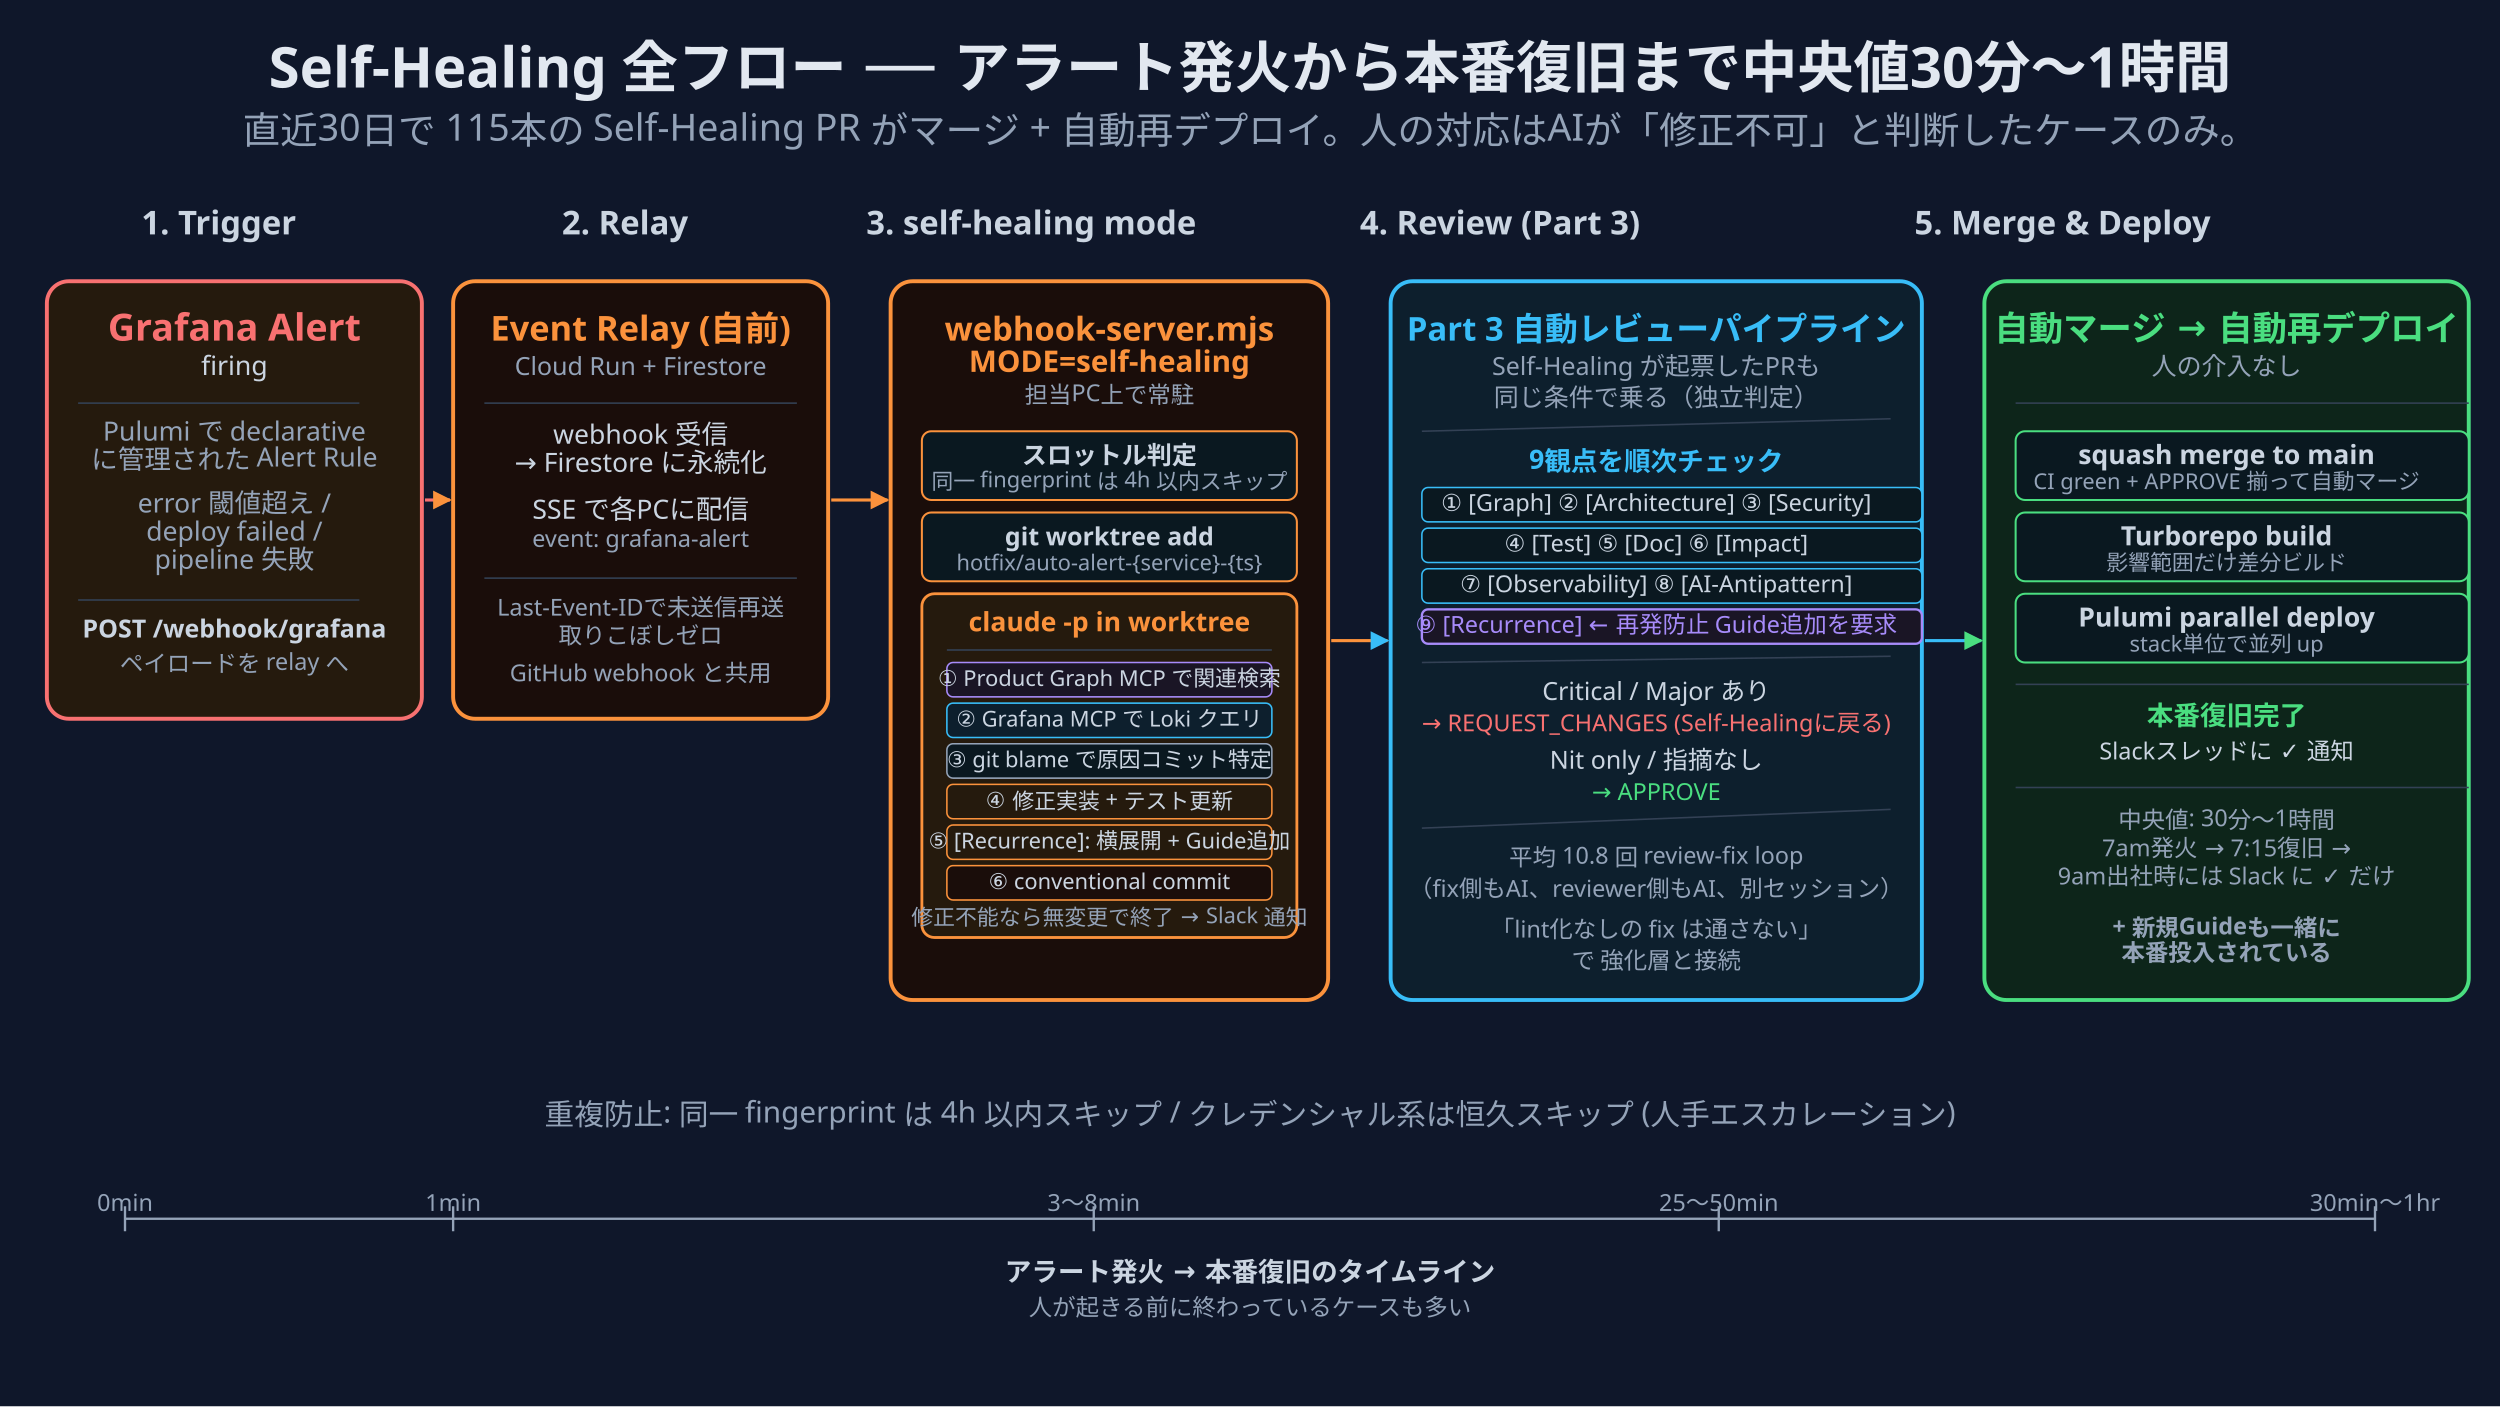
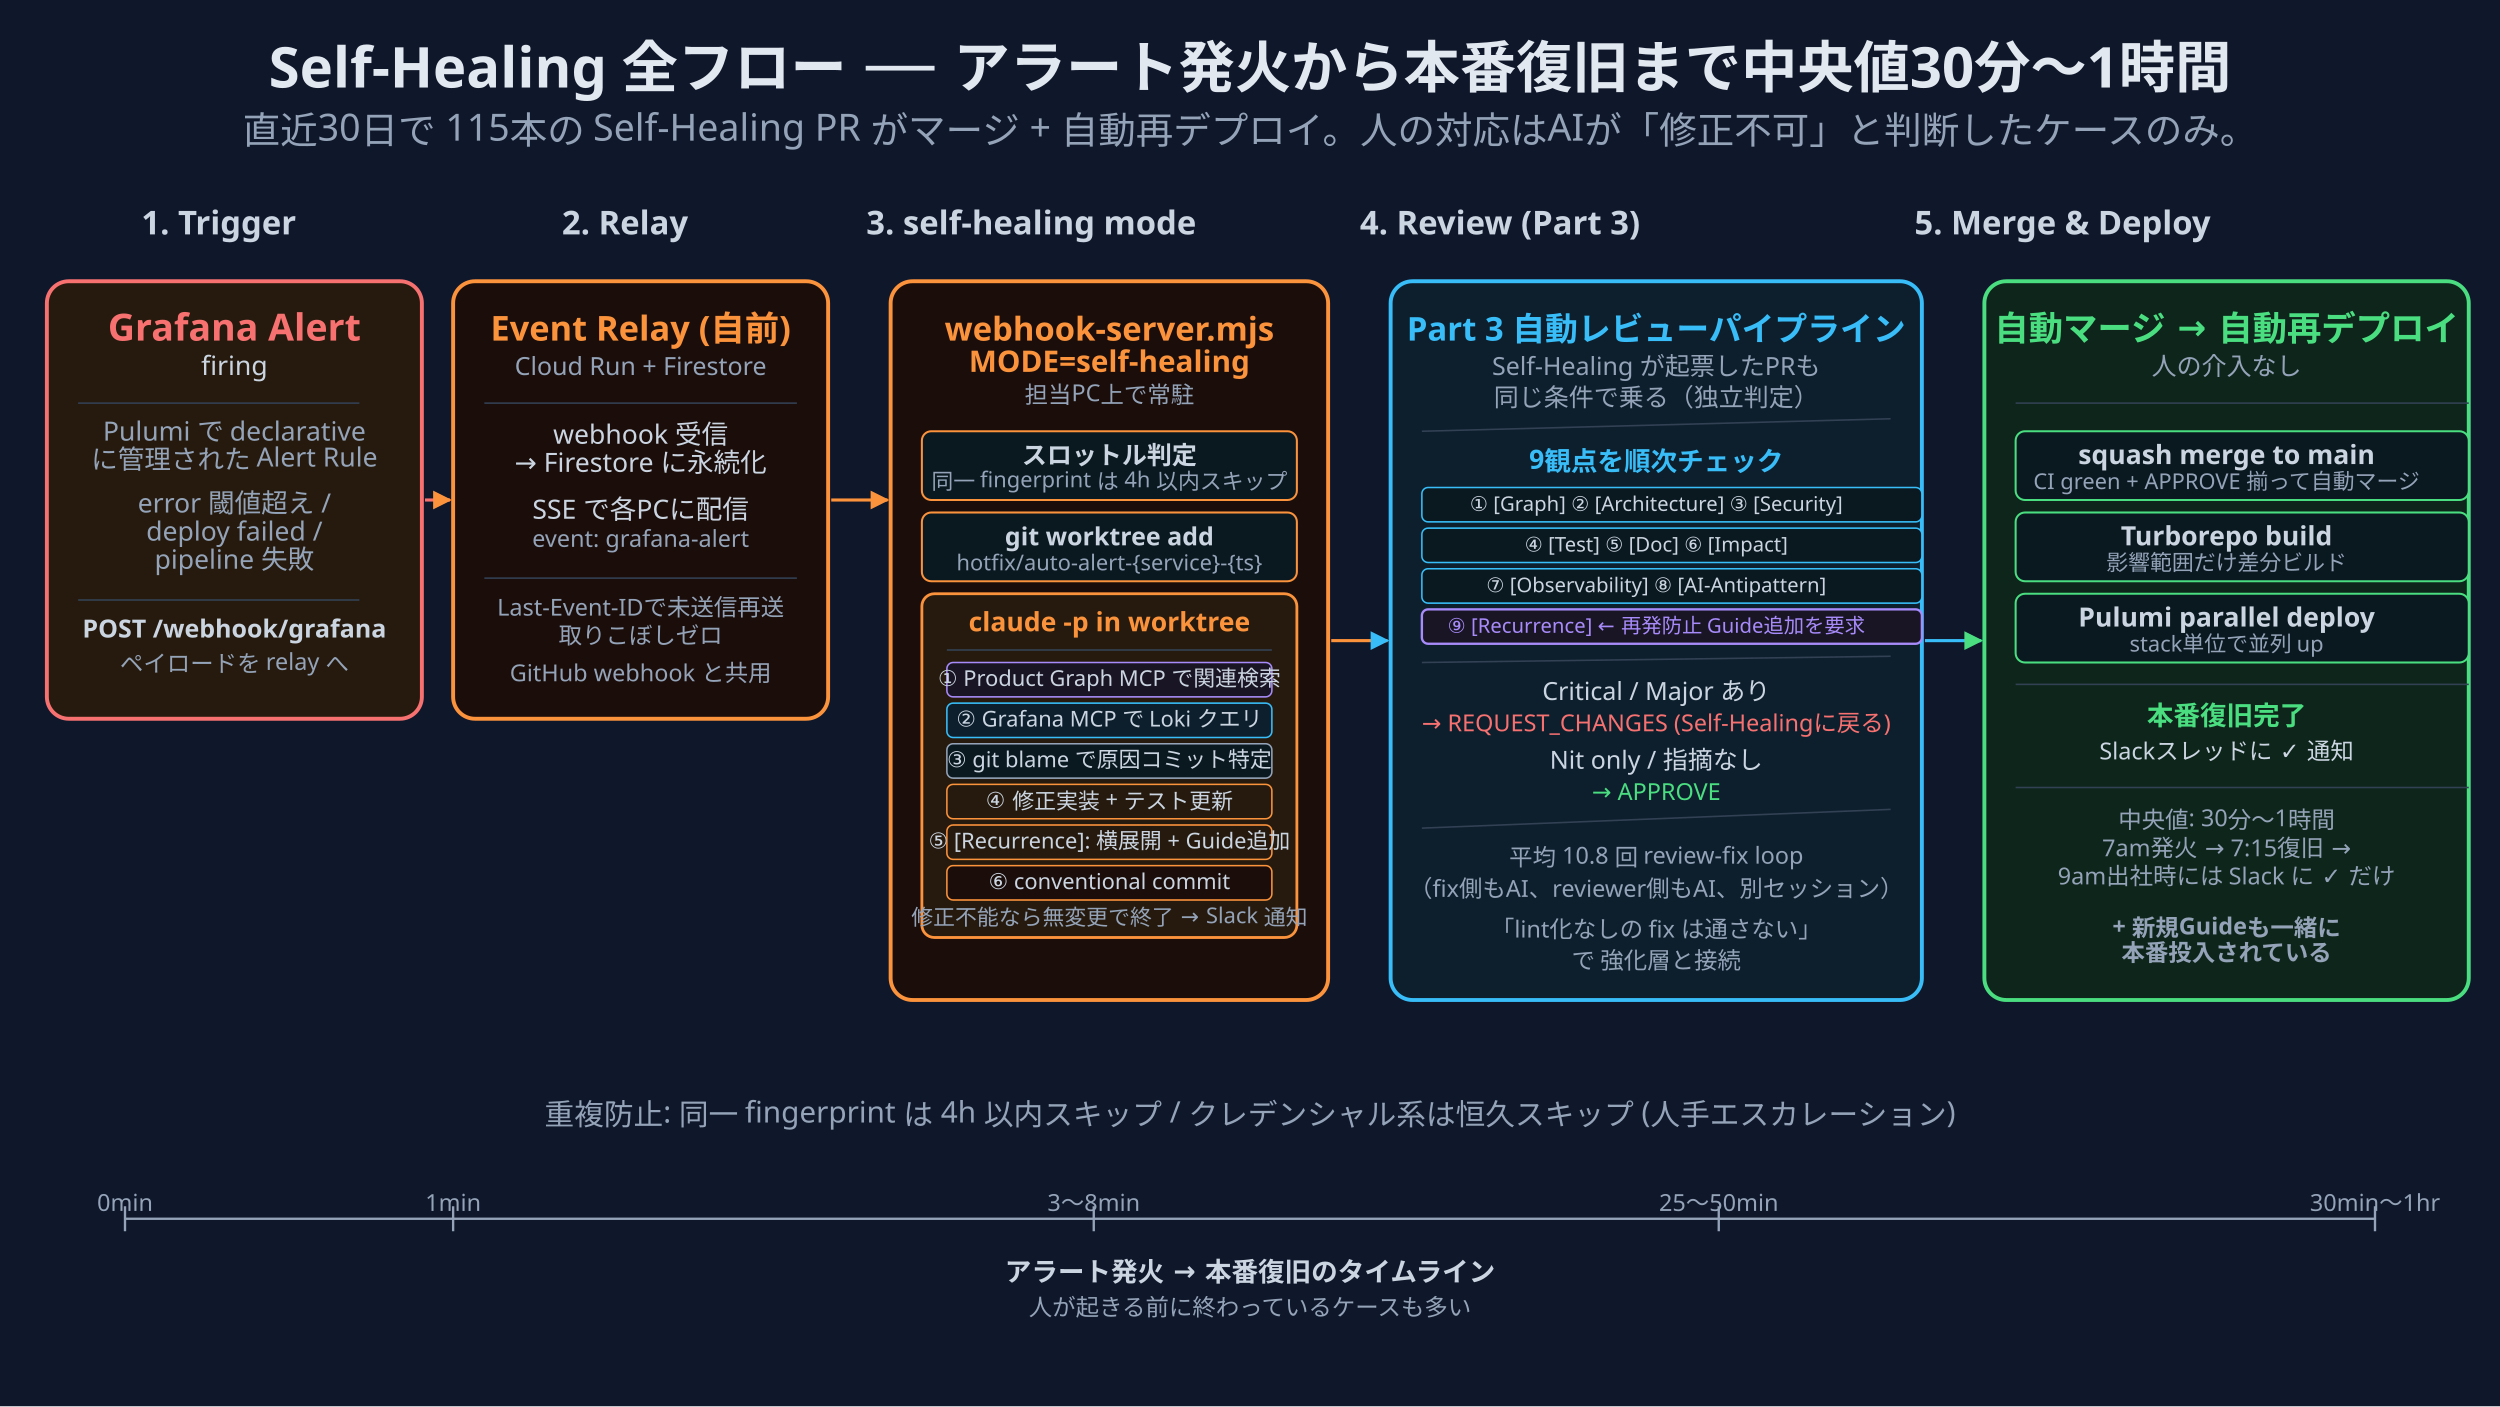
<svg xmlns="http://www.w3.org/2000/svg" width="1600" height="900" viewBox="0 0 1600 900">
  <rect width="1600" height="900" fill="#0f172a" />
  <defs>
    <marker id="a-94a3b8" viewBox="0 0 10 10" refX="9" refY="5" markerWidth="6" markerHeight="6" orient="auto-start-reverse">
      <path d="M 0 0 L 10 5 L 0 10 z" fill="#94a3b8" />
    </marker>
    <marker id="a-4ade80" viewBox="0 0 10 10" refX="9" refY="5" markerWidth="6" markerHeight="6" orient="auto-start-reverse">
      <path d="M 0 0 L 10 5 L 0 10 z" fill="#4ade80" />
    </marker>
    <marker id="a-38bdf8" viewBox="0 0 10 10" refX="9" refY="5" markerWidth="6" markerHeight="6" orient="auto-start-reverse">
      <path d="M 0 0 L 10 5 L 0 10 z" fill="#38bdf8" />
    </marker>
    <marker id="a-fb923c" viewBox="0 0 10 10" refX="9" refY="5" markerWidth="6" markerHeight="6" orient="auto-start-reverse">
      <path d="M 0 0 L 10 5 L 0 10 z" fill="#fb923c" />
    </marker>
    <marker id="a-f87171" viewBox="0 0 10 10" refX="9" refY="5" markerWidth="6" markerHeight="6" orient="auto-start-reverse">
      <path d="M 0 0 L 10 5 L 0 10 z" fill="#f87171" />
    </marker>
  </defs>
  <text x="800" y="56" font-size="36" fill="#e2e8f0" text-anchor="middle" font-weight="bold" font-family="Noto Sans JP, sans-serif">Self-Healing 全フロー ── アラート発火から本番復旧まで中央値30分〜1時間</text>
  <text x="800" y="92" font-size="24" fill="#94a3b8" text-anchor="middle" font-family="Noto Sans JP, sans-serif">直近30日で 115本の Self-Healing PR がマージ + 自動再デプロイ。人の対応はAIが「修正不可」と判断したケースのみ。</text>
  <g font-family="Noto Sans JP, sans-serif" font-size="21">
    <text x="140" y="150" fill="#cbd5e1" text-anchor="middle" font-weight="bold">1. Trigger</text>
    <text x="400" y="150" fill="#cbd5e1" text-anchor="middle" font-weight="bold">2. Relay</text>
    <text x="660" y="150" fill="#cbd5e1" text-anchor="middle" font-weight="bold">3. self-healing mode</text>
    <text x="960" y="150" fill="#cbd5e1" text-anchor="middle" font-weight="bold">4. Review (Part 3)</text>
    <text x="1320" y="150" fill="#cbd5e1" text-anchor="middle" font-weight="bold">5. Merge &amp; Deploy</text>
  </g>
  <g font-family="Noto Sans JP, sans-serif">
    <rect x="30" y="180" width="240" height="280" rx="14" fill="#251a0d" stroke="#f87171" stroke-width="2.5" />
    <text x="150" y="218" font-size="24" fill="#f87171" text-anchor="middle" font-weight="bold">Grafana Alert</text>
    <text x="150" y="240" font-size="17" fill="#cbd5e1" text-anchor="middle">firing</text>
    <line x1="50" y1="258" x2="230" y2="258" stroke="#334155" stroke-width="1" />
    <text x="150" y="282" font-size="17" fill="#94a3b8" text-anchor="middle">Pulumi で declarative</text>
    <text x="150" y="300" font-size="17" fill="#94a3b8" text-anchor="middle">に管理された Alert Rule</text>
    <text x="150" y="328" font-size="17" fill="#94a3b8" text-anchor="middle">error 閾値超え /</text>
    <text x="150" y="346" font-size="17" fill="#94a3b8" text-anchor="middle">deploy failed /</text>
    <text x="150" y="364" font-size="17" fill="#94a3b8" text-anchor="middle">pipeline 失敗</text>
    <line x1="50" y1="384" x2="230" y2="384" stroke="#334155" stroke-width="1" />
    <text x="150" y="408" font-size="16" fill="#cbd5e1" text-anchor="middle" font-weight="bold">POST /webhook/grafana</text>
    <text x="150" y="430" font-size="15" fill="#94a3b8" text-anchor="middle">ペイロードを relay へ</text>
  </g>
  <line x1="272" y1="320" x2="288" y2="320" stroke="#f87171" stroke-width="2" marker-end="url(#a-fb923c)" />
  <g font-family="Noto Sans JP, sans-serif">
    <rect x="290" y="180" width="240" height="280" rx="14" fill="#1a0d0a" stroke="#fb923c" stroke-width="2.5" />
    <text x="410" y="218" font-size="22" fill="#fb923c" text-anchor="middle" font-weight="bold">Event Relay (自前)</text>
    <text x="410" y="240" font-size="16" fill="#94a3b8" text-anchor="middle">Cloud Run + Firestore</text>
    <line x1="310" y1="258" x2="510" y2="258" stroke="#334155" stroke-width="1" />
    <text x="410" y="284" font-size="17" fill="#cbd5e1" text-anchor="middle">webhook 受信</text>
    <text x="410" y="302" font-size="17" fill="#cbd5e1" text-anchor="middle">→ Firestore に永続化</text>
    <text x="410" y="332" font-size="17" fill="#cbd5e1" text-anchor="middle">SSE で各PCに配信</text>
    <text x="410" y="350" font-size="15" fill="#94a3b8" text-anchor="middle">event: grafana-alert</text>
    <line x1="310" y1="370" x2="510" y2="370" stroke="#334155" stroke-width="1" />
    <text x="410" y="394" font-size="15" fill="#94a3b8" text-anchor="middle">Last-Event-IDで未送信再送</text>
    <text x="410" y="412" font-size="15" fill="#94a3b8" text-anchor="middle">取りこぼしゼロ</text>
    <text x="410" y="436" font-size="15" fill="#94a3b8" text-anchor="middle">GitHub webhook と共用</text>
  </g>
  <line x1="532" y1="320" x2="568" y2="320" stroke="#fb923c" stroke-width="2" marker-end="url(#a-fb923c)" />
  <g font-family="Noto Sans JP, sans-serif">
    <rect x="570" y="180" width="280" height="460" rx="14" fill="#1a0d0a" stroke="#fb923c" stroke-width="2.5" />
    <text x="710" y="218" font-size="21" fill="#fb923c" text-anchor="middle" font-weight="bold">webhook-server.mjs</text>
    <text x="710" y="238" font-size="19" fill="#fb923c" text-anchor="middle" font-weight="bold">MODE=self-healing</text>
    <text x="710" y="258" font-size="15" fill="#94a3b8" text-anchor="middle">担当PC上で常駐</text>
    <rect x="590" y="276" width="240" height="44" rx="6" fill="#0a1820" stroke="#fb923c" stroke-width="1.3" />
    <text x="710" y="297" font-size="16" fill="#cbd5e1" text-anchor="middle" font-weight="bold">スロットル判定</text>
    <text x="710" y="313" font-size="14" fill="#94a3b8" text-anchor="middle">同一 fingerprint は 4h 以内スキップ</text>
    <rect x="590" y="328" width="240" height="44" rx="6" fill="#0a1820" stroke="#fb923c" stroke-width="1.3" />
    <text x="710" y="349" font-size="16" fill="#cbd5e1" text-anchor="middle" font-weight="bold">git worktree add</text>
    <text x="710" y="365" font-size="14" fill="#94a3b8" text-anchor="middle">hotfix/auto-alert-{service}-{ts}</text>
    <rect x="590" y="380" width="240" height="220" rx="8" fill="#251a0d" stroke="#fb923c" stroke-width="1.8" />
    <text x="710" y="404" font-size="17" fill="#fb923c" text-anchor="middle" font-weight="bold">claude -p in worktree</text>
    <line x1="606" y1="416" x2="814" y2="416" stroke="#334155" stroke-width="1" />
    <rect x="606" y="424" width="208" height="22" rx="4" fill="#1a1525" stroke="#a78bfa" stroke-width="1" />
    <text x="710" y="439" font-size="14" fill="#cbd5e1" text-anchor="middle">① Product Graph MCP で関連検索</text>
    <rect x="606" y="450" width="208" height="22" rx="4" fill="#0d1f2d" stroke="#38bdf8" stroke-width="1" />
    <text x="710" y="465" font-size="14" fill="#cbd5e1" text-anchor="middle">② Grafana MCP で Loki クエリ</text>
    <rect x="606" y="476" width="208" height="22" rx="4" fill="#0a1820" stroke="#94a3b8" stroke-width="1" />
    <text x="710" y="491" font-size="14" fill="#cbd5e1" text-anchor="middle">③ git blame で原因コミット特定</text>
    <rect x="606" y="502" width="208" height="22" rx="4" fill="#251a0d" stroke="#fb923c" stroke-width="1" />
    <text x="710" y="517" font-size="14" fill="#cbd5e1" text-anchor="middle">④ 修正実装 + テスト更新</text>
    <rect x="606" y="528" width="208" height="22" rx="4" fill="#251a0d" stroke="#fb923c" stroke-width="1" />
    <text x="710" y="543" font-size="14" fill="#cbd5e1" text-anchor="middle">⑤ [Recurrence]: 横展開 + Guide追加</text>
    <rect x="606" y="554" width="208" height="22" rx="4" fill="#1a0d0a" stroke="#fb923c" stroke-width="1" />
    <text x="710" y="569" font-size="14" fill="#cbd5e1" text-anchor="middle">⑥ conventional commit</text>
    <text x="710" y="592" font-size="14" fill="#94a3b8" text-anchor="middle">修正不能なら無変更で終了 → Slack 通知</text>
  </g>
  <line x1="852" y1="410" x2="888" y2="410" stroke="#fb923c" stroke-width="2" marker-end="url(#a-38bdf8)" />
  <g font-family="Noto Sans JP, sans-serif">
    <rect x="890" y="180" width="340" height="460" rx="14" fill="#0d1f2d" stroke="#38bdf8" stroke-width="2.5" />
    <text x="1060" y="218" font-size="21" fill="#38bdf8" text-anchor="middle" font-weight="bold">Part 3 自動レビューパイプライン</text>
    <text x="1060" y="240" font-size="16" fill="#94a3b8" text-anchor="middle">Self-Healing が起票したPRも</text>
    <text x="1060" y="260" font-size="16" fill="#94a3b8" text-anchor="middle">同じ条件で乗る（独立判定）</text>
    <line x1="910" y1="276" x2="1210" y2="268" stroke="#334155" stroke-width="1" />
    <text x="1060" y="300" font-size="17" fill="#38bdf8" text-anchor="middle" font-weight="bold">9観点を順次チェック</text>
-     <g font-size="15" fill="#cbd5e1" text-anchor="middle">
+     <g font-size="13" fill="#cbd5e1" text-anchor="middle">
      <rect x="910" y="312" width="320" height="22" rx="4" fill="#0a1820" stroke="#38bdf8" stroke-width="1" />
      <text x="1060" y="327">① [Graph]  ② [Architecture]  ③ [Security]</text>
      <rect x="910" y="338" width="320" height="22" rx="4" fill="#0a1820" stroke="#38bdf8" stroke-width="1" />
      <text x="1060" y="353">④ [Test]  ⑤ [Doc]  ⑥ [Impact]</text>
      <rect x="910" y="364" width="320" height="22" rx="4" fill="#0a1820" stroke="#38bdf8" stroke-width="1" />
      <text x="1060" y="379">⑦ [Observability]  ⑧ [AI-Antipattern]</text>
      <rect x="910" y="390" width="320" height="22" rx="4" fill="#1a1525" stroke="#a78bfa" stroke-width="1.5" />
      <text x="1060" y="405" fill="#a78bfa">⑨ [Recurrence] ← 再発防止 Guide追加を要求</text>
    </g>
    <line x1="910" y1="424" x2="1210" y2="420" stroke="#334155" stroke-width="1" />
    <text x="1060" y="448" font-size="16" fill="#cbd5e1" text-anchor="middle">Critical / Major あり</text>
    <text x="1060" y="468" font-size="15" fill="#f87171" text-anchor="middle">→ REQUEST_CHANGES (Self-Healingに戻る)</text>
    <text x="1060" y="492" font-size="16" fill="#cbd5e1" text-anchor="middle">Nit only / 指摘なし</text>
    <text x="1060" y="512" font-size="15" fill="#4ade80" text-anchor="middle">→ APPROVE</text>
    <line x1="910" y1="530" x2="1210" y2="518" stroke="#334155" stroke-width="1" />
    <text x="1060" y="554" font-size="15" fill="#94a3b8" text-anchor="middle">平均 10.8 回 review-fix loop</text>
    <text x="1060" y="574" font-size="15" fill="#94a3b8" text-anchor="middle">（fix側もAI、reviewer側もAI、別セッション）</text>
    <text x="1060" y="600" font-size="15" fill="#94a3b8" text-anchor="middle">「lint化なしの fix は通さない」</text>
    <text x="1060" y="620" font-size="15" fill="#94a3b8" text-anchor="middle">で 強化層と接続</text>
  </g>
  <line x1="1232" y1="410" x2="1268" y2="410" stroke="#38bdf8" stroke-width="2" marker-end="url(#a-4ade80)" />
  <g font-family="Noto Sans JP, sans-serif">
    <rect x="1270" y="180" width="310" height="460" rx="14" fill="#0d251a" stroke="#4ade80" stroke-width="2.5" />
    <text x="1425" y="218" font-size="22" fill="#4ade80" text-anchor="middle" font-weight="bold">自動マージ → 自動再デプロイ</text>
    <text x="1425" y="240" font-size="16" fill="#94a3b8" text-anchor="middle">人の介入なし</text>
    <line x1="1290" y1="258" x2="1580" y2="258" stroke="#334155" stroke-width="1" />
    <rect x="1290" y="276" width="290" height="44" rx="6" fill="#0a1820" stroke="#4ade80" stroke-width="1.3" />
    <text x="1425" y="297" font-size="17" fill="#cbd5e1" text-anchor="middle" font-weight="bold">squash merge to main</text>
    <text x="1425" y="313" font-size="14" fill="#94a3b8" text-anchor="middle">CI green + APPROVE 揃って自動マージ</text>
    <rect x="1290" y="328" width="290" height="44" rx="6" fill="#0a1820" stroke="#4ade80" stroke-width="1.3" />
    <text x="1425" y="349" font-size="17" fill="#cbd5e1" text-anchor="middle" font-weight="bold">Turborepo build</text>
    <text x="1425" y="365" font-size="14" fill="#94a3b8" text-anchor="middle">影響範囲だけ差分ビルド</text>
    <rect x="1290" y="380" width="290" height="44" rx="6" fill="#0a1820" stroke="#4ade80" stroke-width="1.3" />
    <text x="1425" y="401" font-size="17" fill="#cbd5e1" text-anchor="middle" font-weight="bold">Pulumi parallel deploy</text>
    <text x="1425" y="417" font-size="14" fill="#94a3b8" text-anchor="middle">stack単位で並列 up</text>
    <line x1="1290" y1="438" x2="1580" y2="438" stroke="#334155" stroke-width="1" />
    <text x="1425" y="464" font-size="17" fill="#4ade80" text-anchor="middle" font-weight="bold">本番復旧完了</text>
    <text x="1425" y="486" font-size="15" fill="#cbd5e1" text-anchor="middle">Slackスレッドに ✓ 通知</text>
    <line x1="1290" y1="504" x2="1580" y2="504" stroke="#334155" stroke-width="1" />
    <text x="1425" y="530" font-size="15" fill="#94a3b8" text-anchor="middle">中央値: 30分〜1時間</text>
    <text x="1425" y="548" font-size="15" fill="#94a3b8" text-anchor="middle">7am発火 → 7:15復旧 →</text>
    <text x="1425" y="566" font-size="15" fill="#94a3b8" text-anchor="middle">9am出社時には Slack に ✓ だけ</text>
    <text x="1425" y="598" font-size="15" fill="#94a3b8" text-anchor="middle" font-weight="bold">+ 新規Guideも一緒に</text>
    <text x="1425" y="615" font-size="15" fill="#94a3b8" text-anchor="middle" font-weight="bold">本番投入されている</text>
  </g>
  <text x="800" y="720" font-size="19" fill="#94a3b8" text-anchor="middle" font-family="Noto Sans JP, sans-serif">重複防止: 同一 fingerprint は 4h 以内スキップ / クレデンシャル系は恒久スキップ (人手エスカレーション)</text>
  <g font-family="Noto Sans JP, sans-serif">
    <line x1="80" y1="780" x2="1520" y2="780" stroke="#94a3b8" stroke-width="1.5" />
    <text x="80" y="775" font-size="15" fill="#94a3b8" text-anchor="middle">0min</text>
    <line x1="80" y1="772" x2="80" y2="788" stroke="#94a3b8" stroke-width="1.5" />
    <text x="290" y="775" font-size="15" fill="#94a3b8" text-anchor="middle">1min</text>
    <line x1="290" y1="772" x2="290" y2="788" stroke="#94a3b8" stroke-width="1.5" />
    <text x="700" y="775" font-size="15" fill="#94a3b8" text-anchor="middle">3〜8min</text>
    <line x1="700" y1="772" x2="700" y2="788" stroke="#94a3b8" stroke-width="1.5" />
    <text x="1100" y="775" font-size="15" fill="#94a3b8" text-anchor="middle">25〜50min</text>
    <line x1="1100" y1="772" x2="1100" y2="788" stroke="#94a3b8" stroke-width="1.5" />
    <text x="1520" y="775" font-size="15" fill="#94a3b8" text-anchor="middle">30min〜1hr</text>
    <line x1="1520" y1="772" x2="1520" y2="788" stroke="#94a3b8" stroke-width="1.5" />
    <text x="800" y="820" font-size="17" fill="#cbd5e1" text-anchor="middle" font-weight="bold">アラート発火 → 本番復旧のタイムライン</text>
    <text x="800" y="842" font-size="15" fill="#94a3b8" text-anchor="middle">人が起きる前に終わっているケースも多い</text>
  </g>
</svg>
